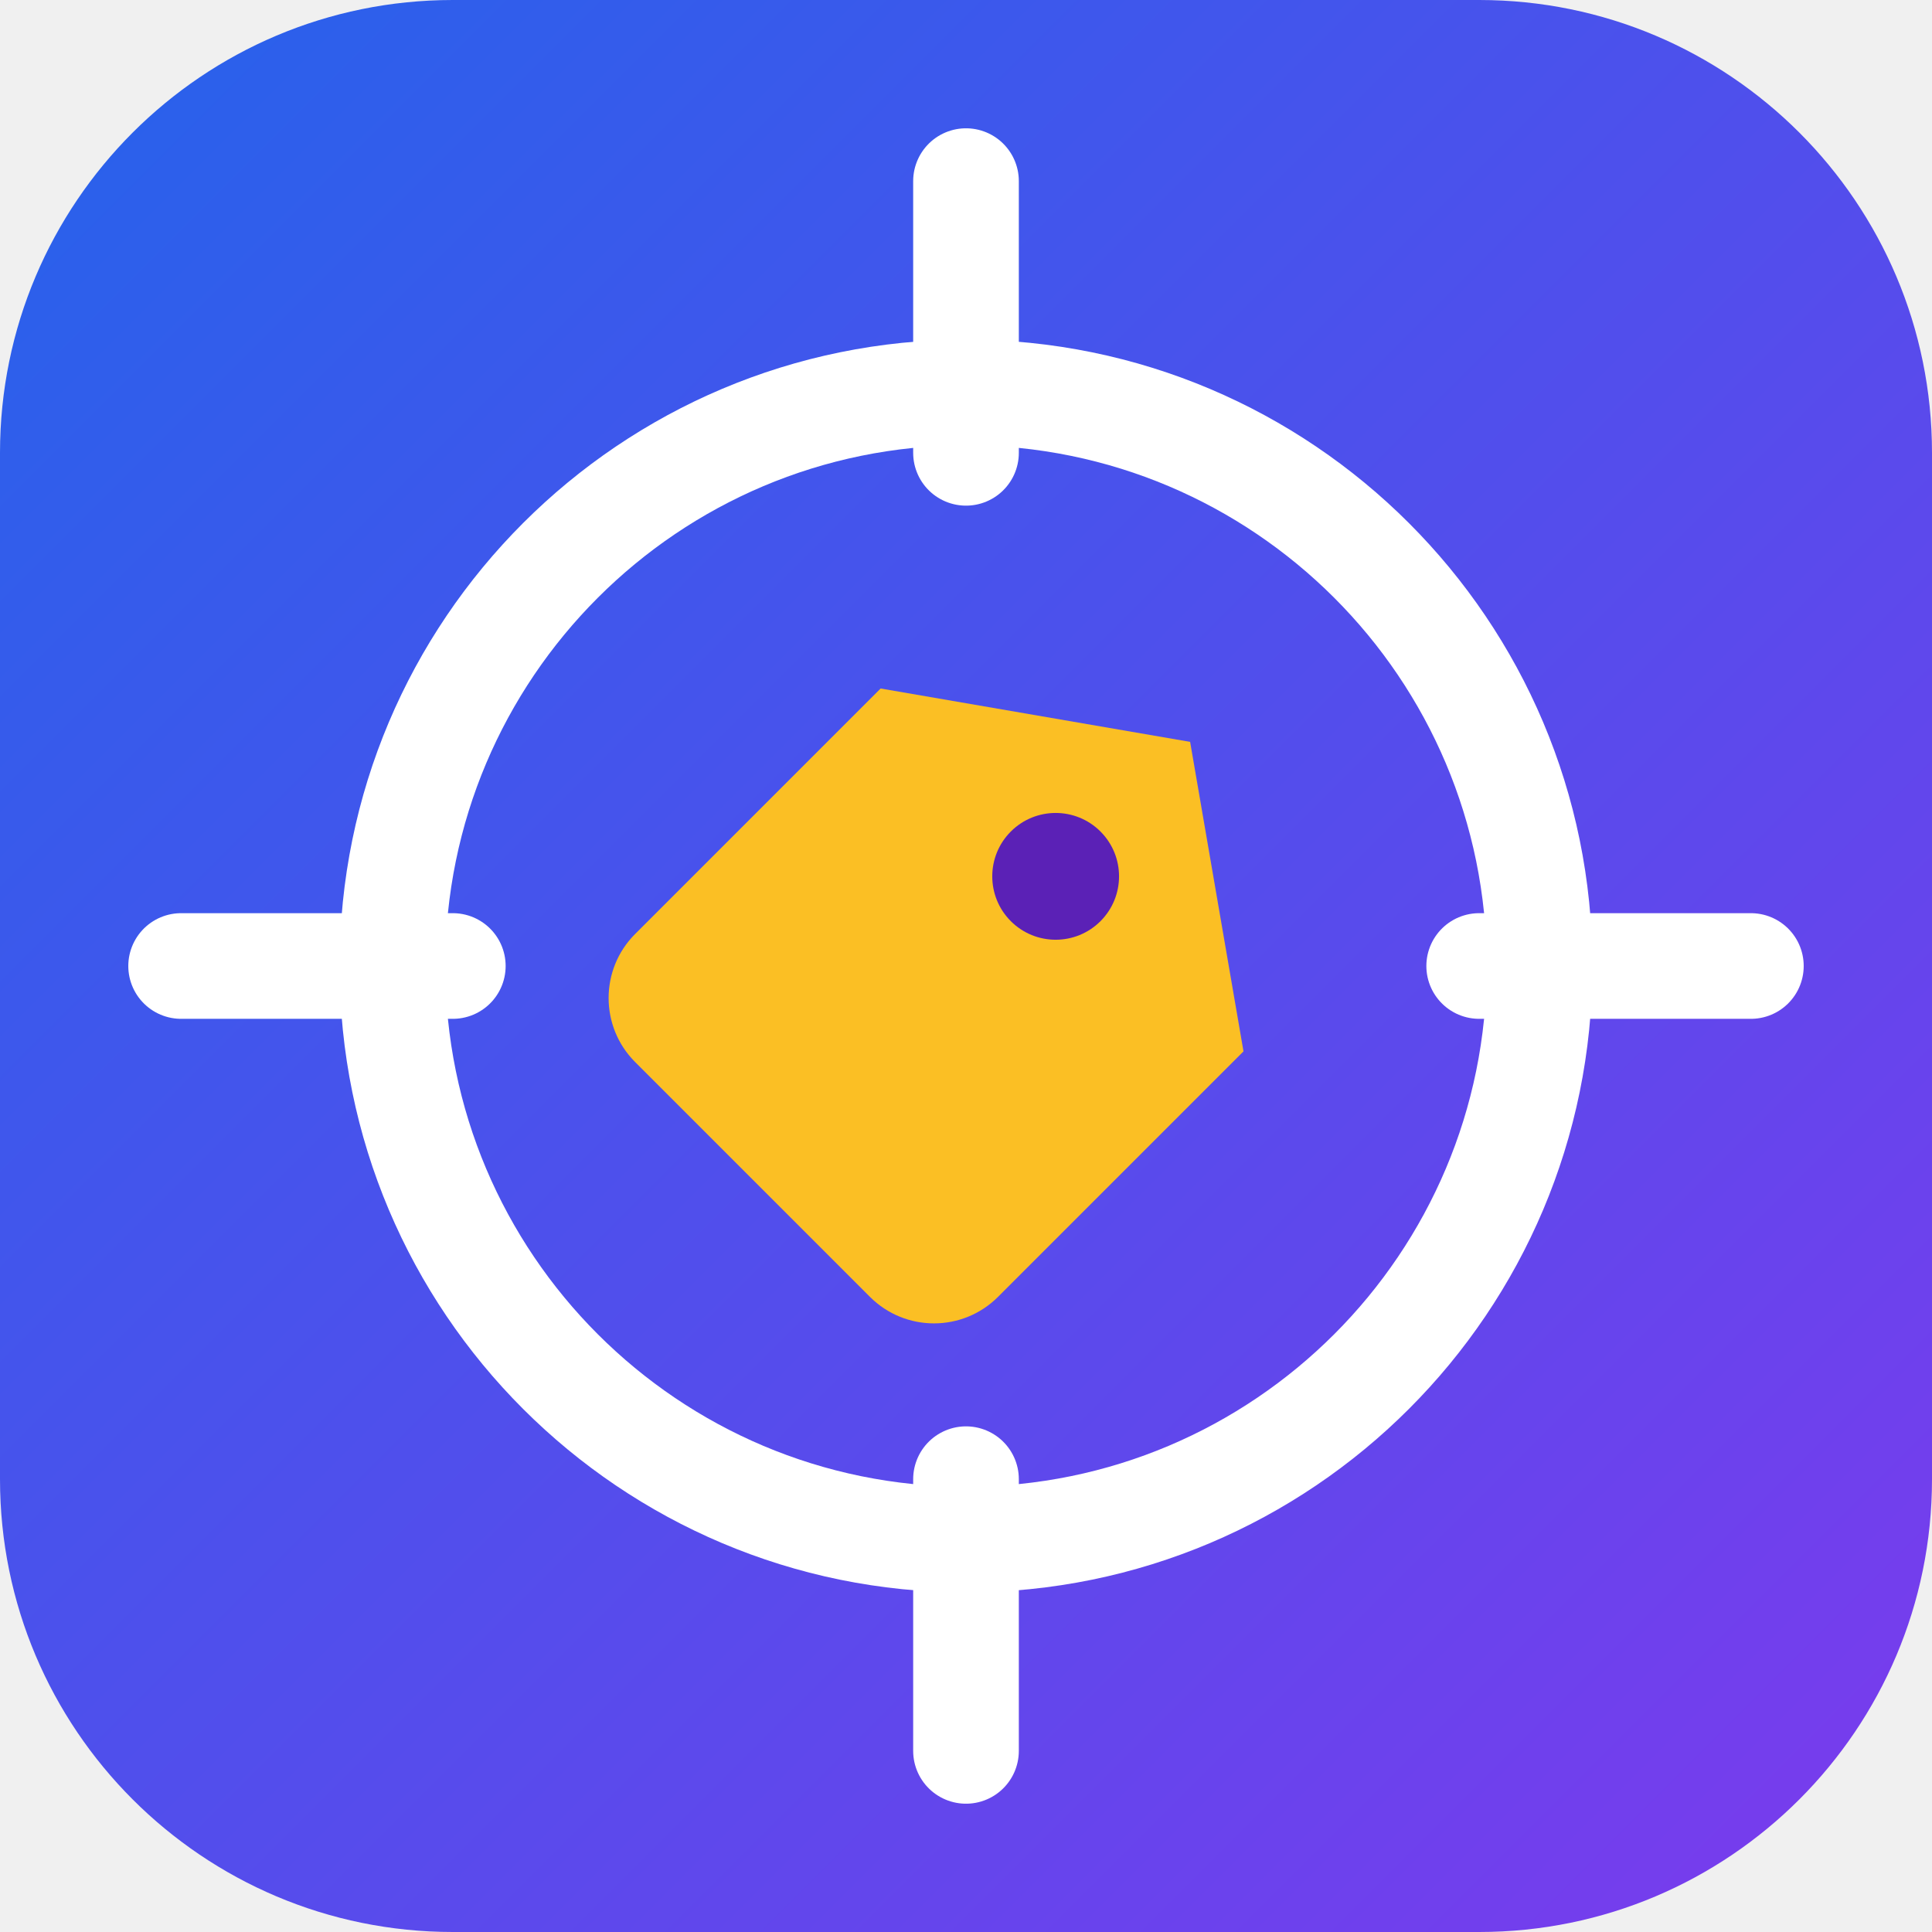
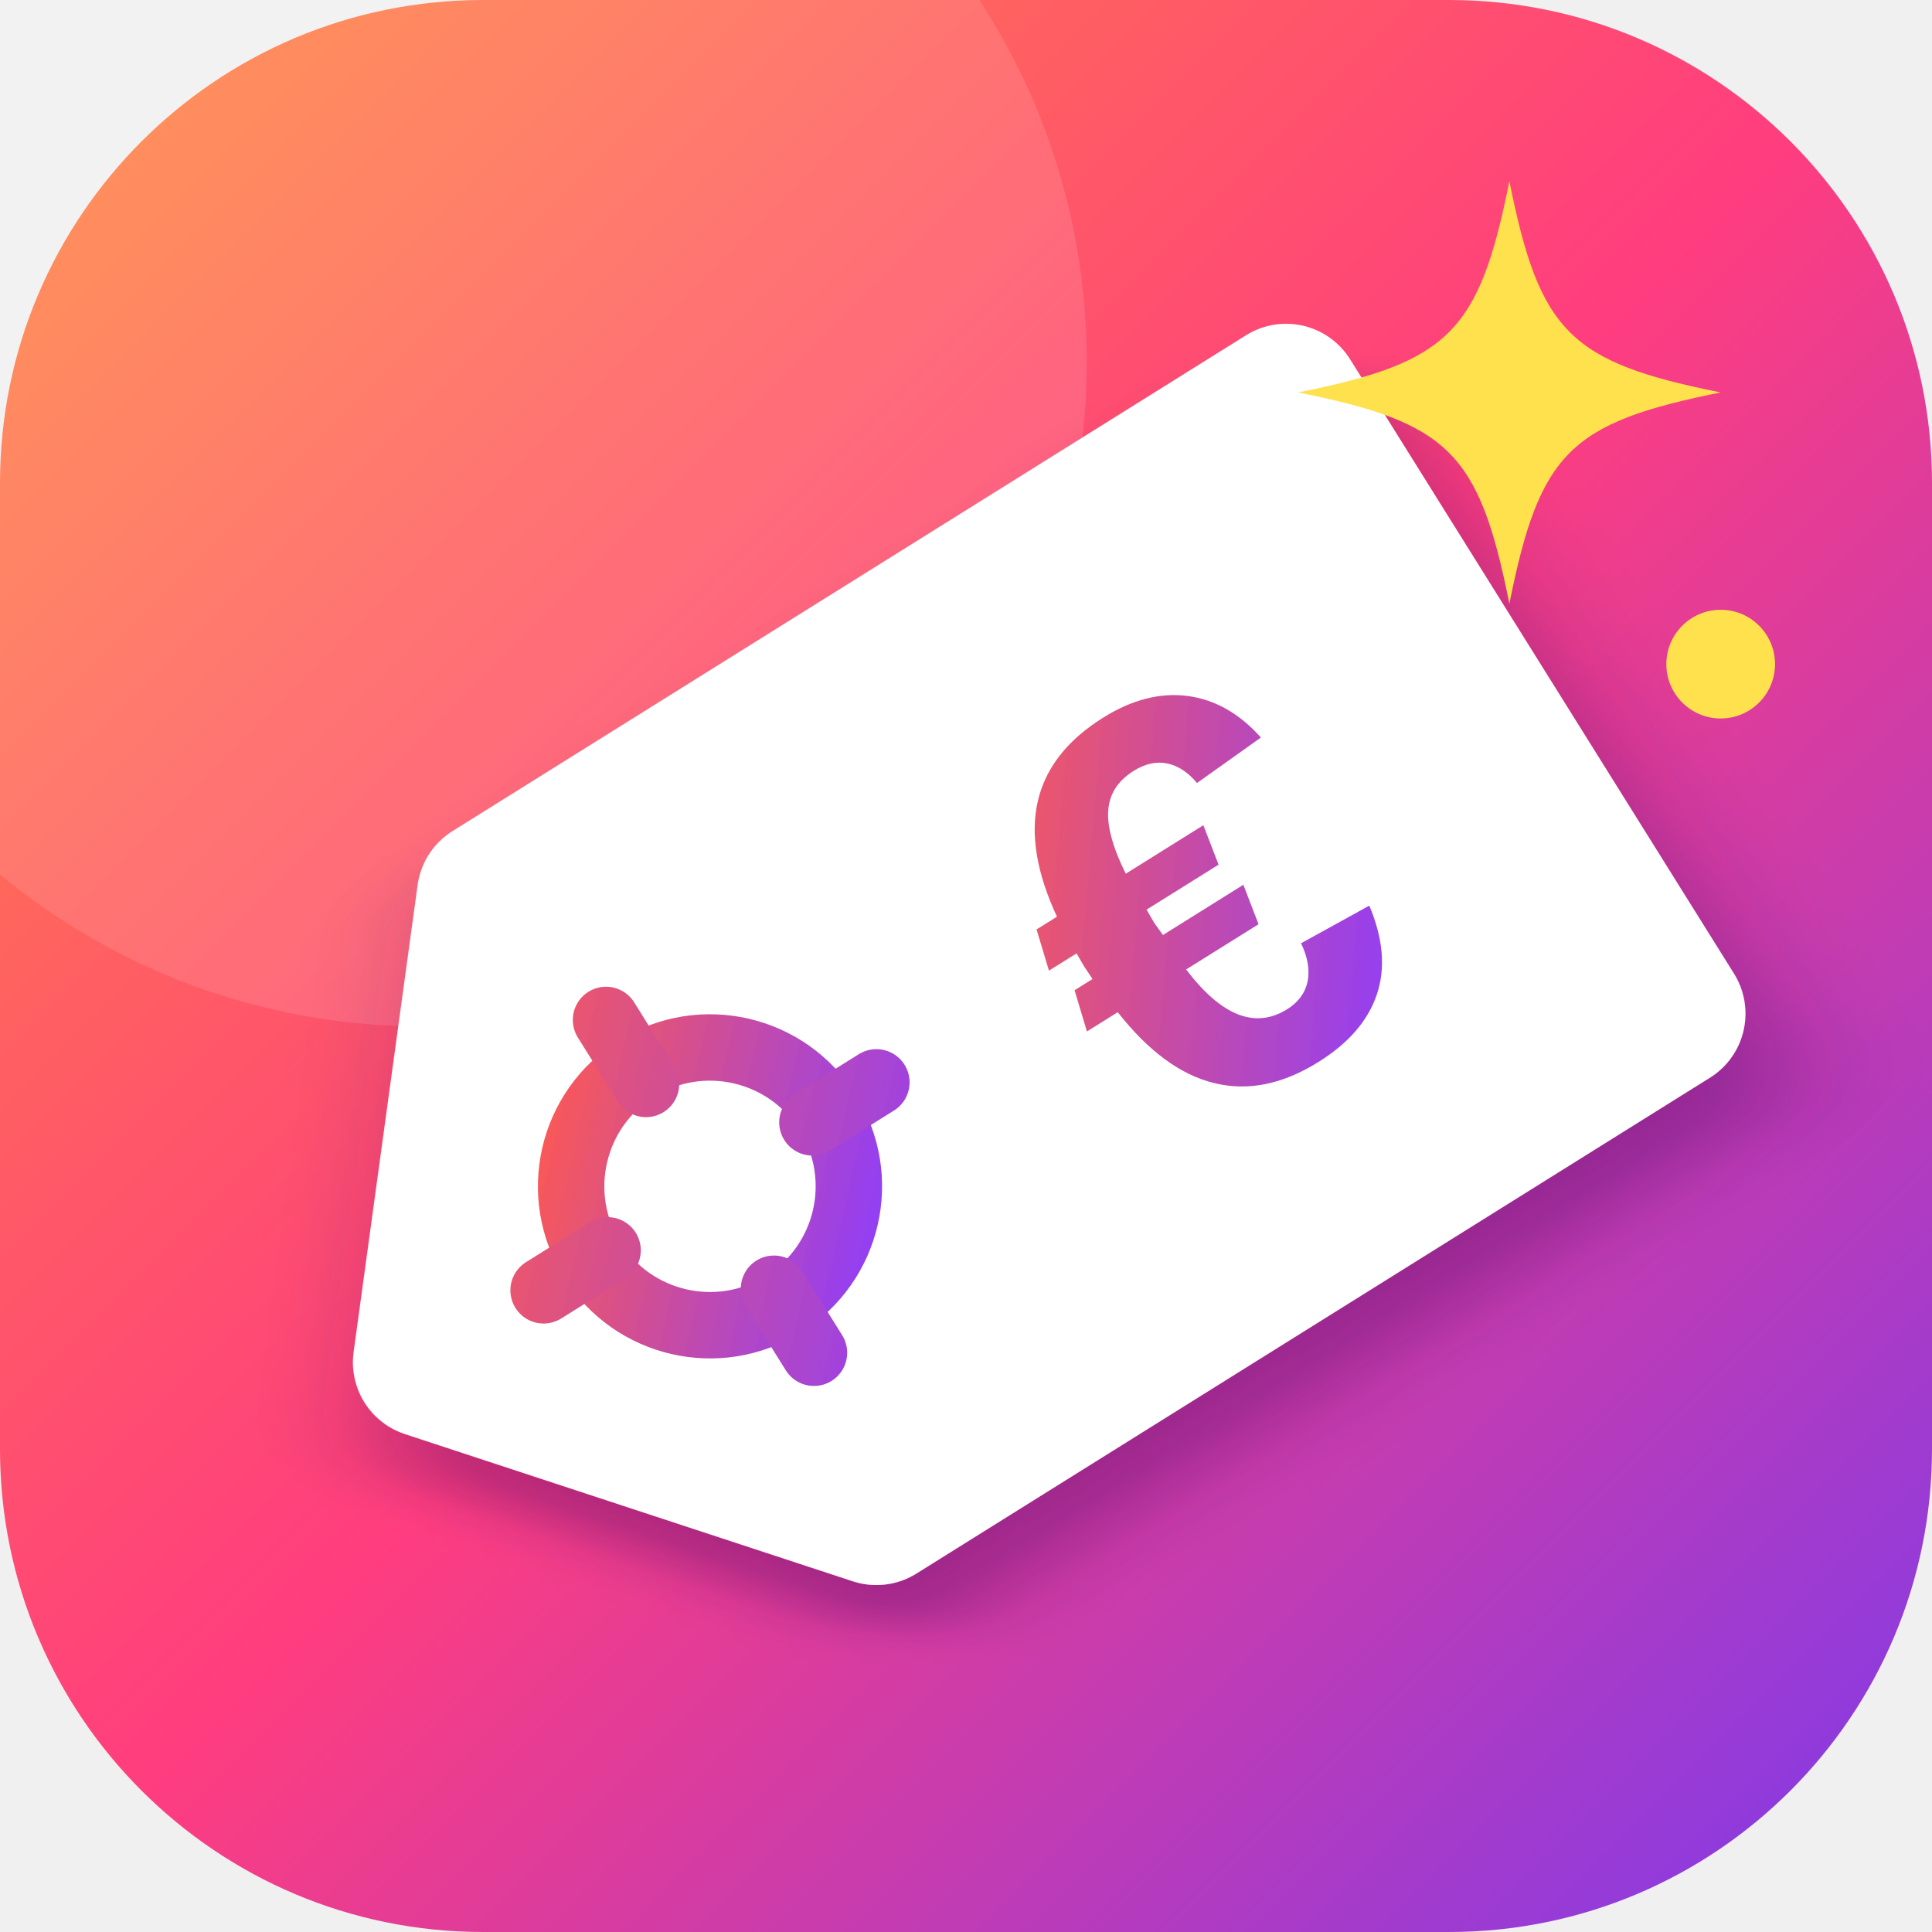
<svg xmlns="http://www.w3.org/2000/svg" viewBox="0 0 64 64" role="img" aria-label="Deal Sniper">
  <defs>
-     <linearGradient id="fond" x1="0" y1="0" x2="1" y2="1">
-       <stop offset="0" stop-color="#2563eb" />
+     <linearGradient id="bg" x1="0" y1="0" x2="1" y2="1">
+       <stop offset="0" stop-color="#ff8a3d" />
+       <stop offset=".5" stop-color="#ff3d7f" />
      <stop offset="1" stop-color="#7c3aed" />
    </linearGradient>
+     <linearGradient id="ink" x1="0" y1="0" x2="1" y2="1">
+       <stop offset="0" stop-color="#ff5a4e" />
+       <stop offset="1" stop-color="#8b3dff" />
+     </linearGradient>
+     <filter id="shadow" x="-20%" y="-20%" width="140%" height="140%">
+       <feDropShadow dx="0" dy="2" stdDeviation="1.6" flood-color="#3b0764" flood-opacity=".35" />
+     </filter>
  </defs>
-   <rect width="64" height="64" rx="15" fill="url(#fond)" />
-   <g transform="rotate(-45 32 32)">
-     <path d="M22 26.5a3 3 0 0 1 3-3h11.5l6 8.5-6 8.5H25a3 3 0 0 1-3-3z" fill="#fbbf24" />
-     <circle cx="36.2" cy="32" r="2.1" fill="#5b21b6" />
+   <rect width="64" height="64" rx="16" fill="url(#bg)" />
+   <circle cx="14" cy="12" r="22" fill="#fff" opacity=".12" />
+   <g transform="rotate(-32 32 34)" filter="url(#shadow)">
+     <path d="M11 34 L21 22 H52 V46 H21 Z" fill="#fff" stroke="#fff" stroke-width="5" stroke-linejoin="round" />
+     <circle cx="22" cy="34" r="4.6" fill="none" stroke="url(#ink)" stroke-width="2.2" />
+     <path d="M22 27.5 V30 M22 38 V40.5 M15.5 34 H18 M26 34 H28.5" stroke="url(#ink)" stroke-width="2.2" stroke-linecap="round" />
+     <text x="40.5" y="41" text-anchor="middle" font-family="Arial Black, Arial, sans-serif" font-weight="900" font-size="19" fill="url(#ink)">€</text>
  </g>
-   <circle cx="32" cy="32" r="19" fill="none" stroke="#fff" stroke-width="3.5" />
-   <path d="M32 6v9M32 49v9M6 32h9M49 32h9" stroke="#fff" stroke-width="3.5" stroke-linecap="round" />
+   <path d="M50 6 C51 11 52 12 57 13 C52 14 51 15 50 20 C49 15 48 14 43 13 C48 12 49 11 50 6 Z" fill="#ffe14d" />
+   <circle cx="57" cy="22" r="1.8" fill="#ffe14d" />
</svg>
